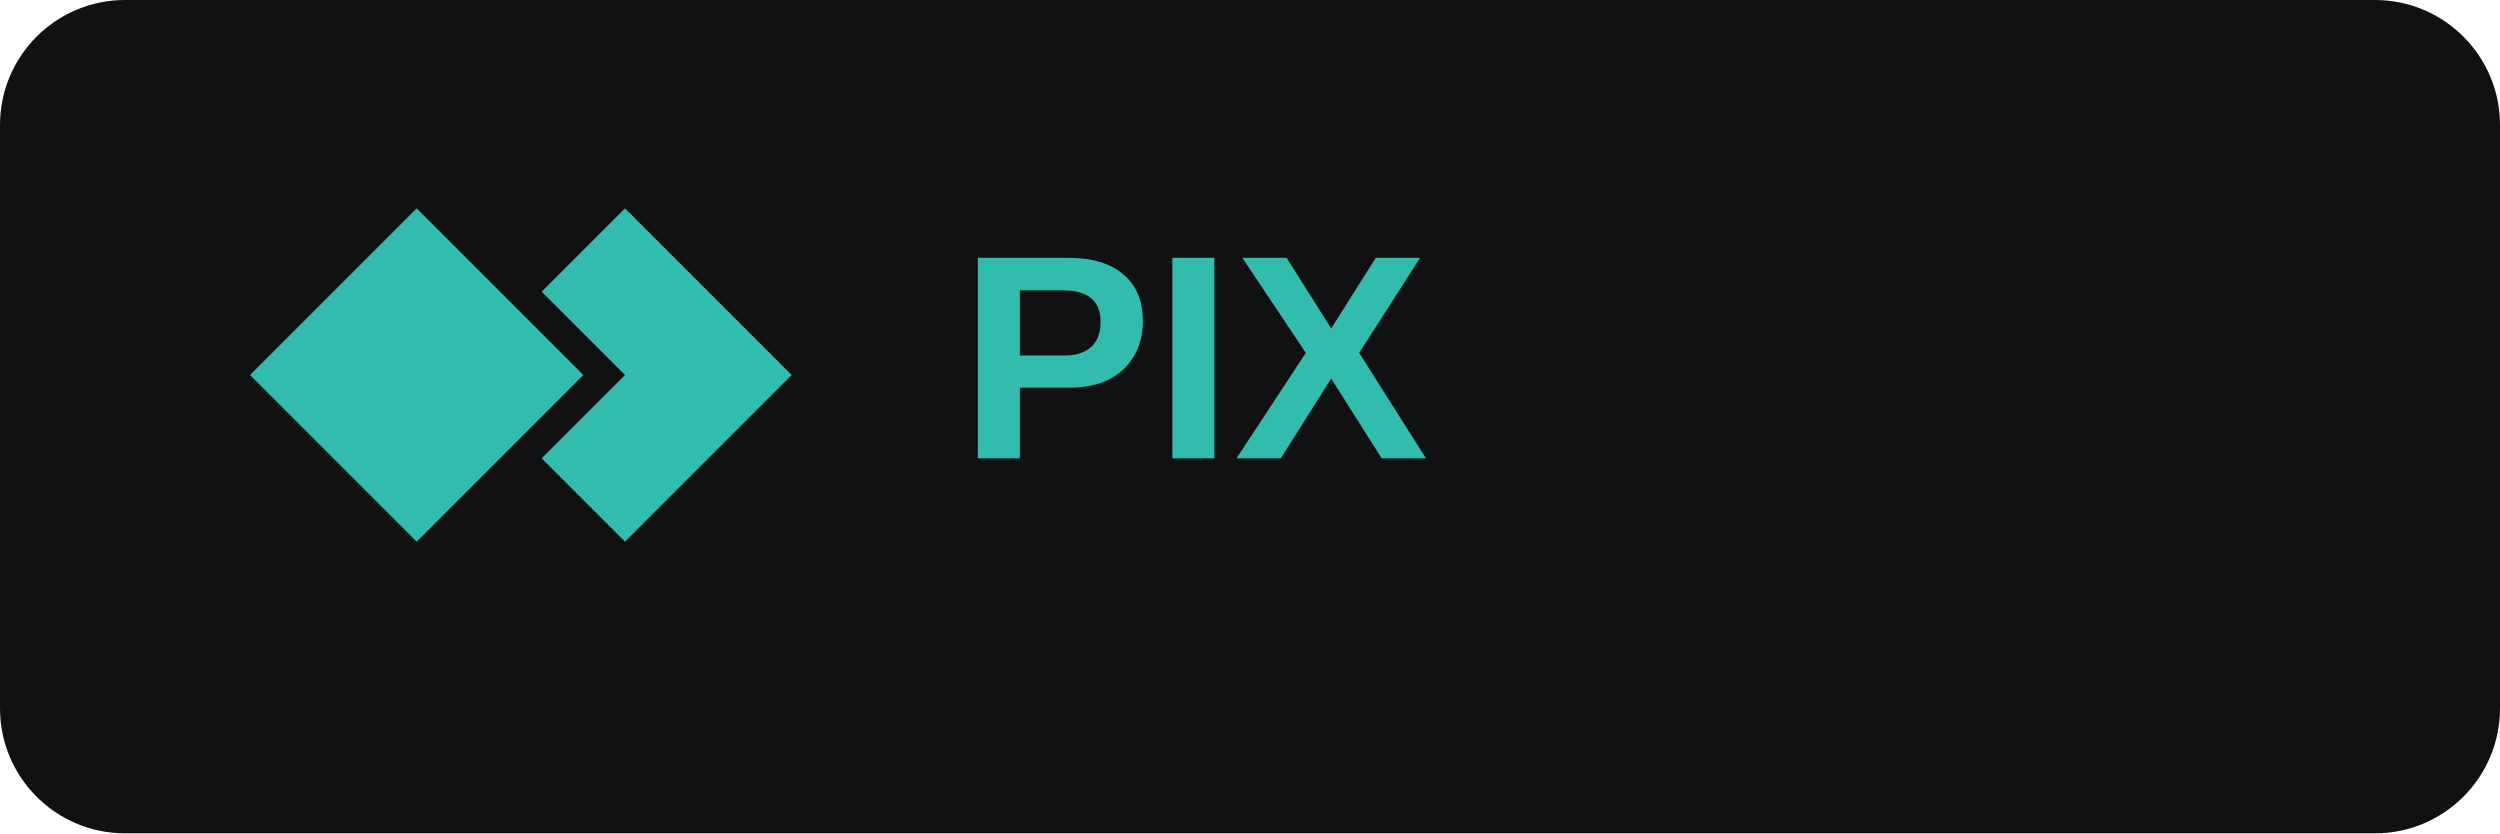
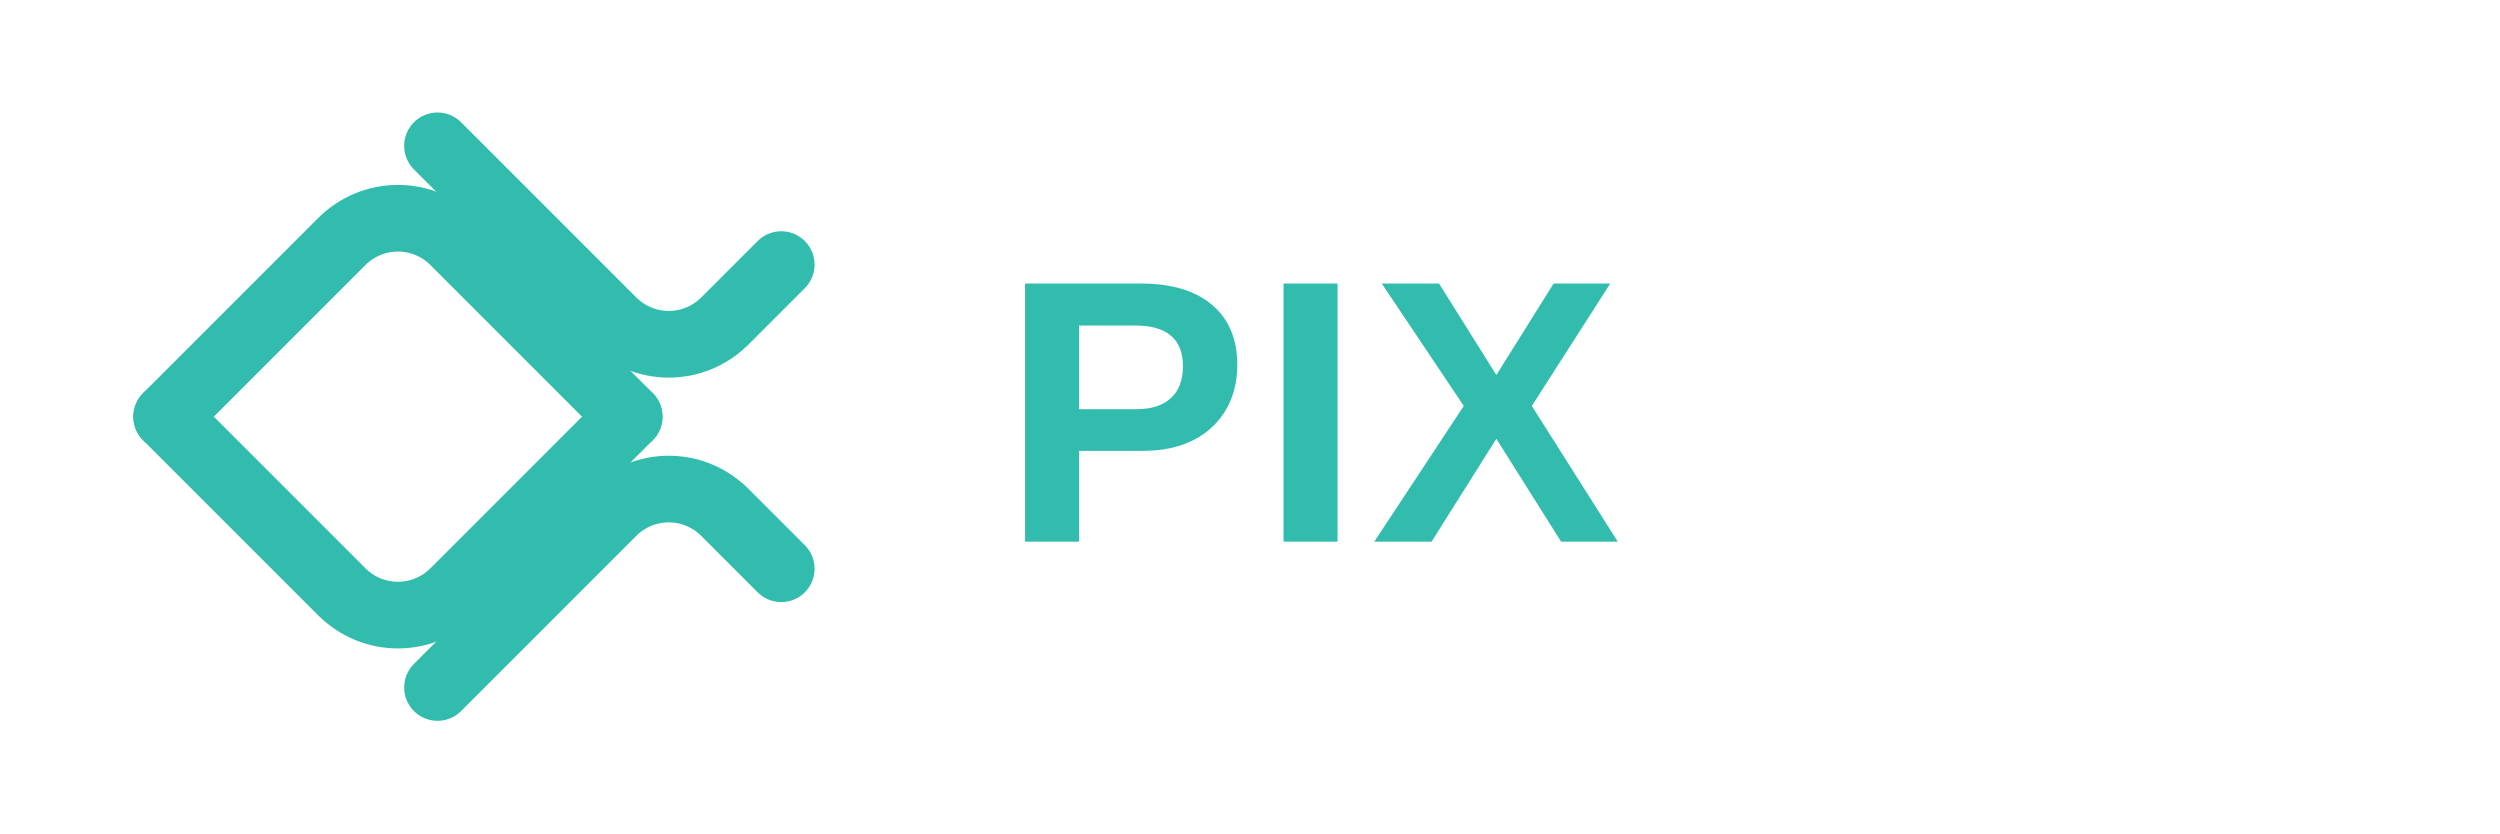
- <svg xmlns="http://www.w3.org/2000/svg" width="120" height="40" viewBox="0 0 120 40">
-   <rect width="120" height="40" rx="6" fill="#0f1113" />
-   <g transform="translate(10 8)">
-     <path d="M10 2 18 10 10 18 2 10 10 2Zm10 0 8 8-8 8-4-4 4-4-4-4 4-4Z" fill="#32BCAD" />
-     <text x="36" y="14" fill="#32BCAD" font-family="Arial, Helvetica, sans-serif" font-size="14" font-weight="700">PIX</text>
+ <svg xmlns="http://www.w3.org/2000/svg" width="120" height="40" viewBox="0 0 120 40" role="img" aria-label="Pix">
+   <g transform="translate(6 5)" fill="none" stroke="#32BCAD" stroke-width="3.2" stroke-linecap="round" stroke-linejoin="round">
+     <path d="m15 2 8.4 8.4c1.5 1.5 3.9 1.5 5.4 0l2.7-2.7" />
+     <path d="m15 28 8.4-8.4c1.5-1.5 3.9-1.5 5.4 0l2.7 2.7" />
+     <path d="m2 15 8.4-8.4c1.5-1.5 3.9-1.5 5.4 0L24.2 15" />
+     <path d="m2 15 8.4 8.4c1.5 1.5 3.9 1.5 5.4 0l8.4-8.4" />
  </g>
+   <text x="48" y="26" fill="#32BCAD" font-family="Arial, Helvetica, sans-serif" font-size="18" font-weight="700" letter-spacing=".4">PIX</text>
</svg>
